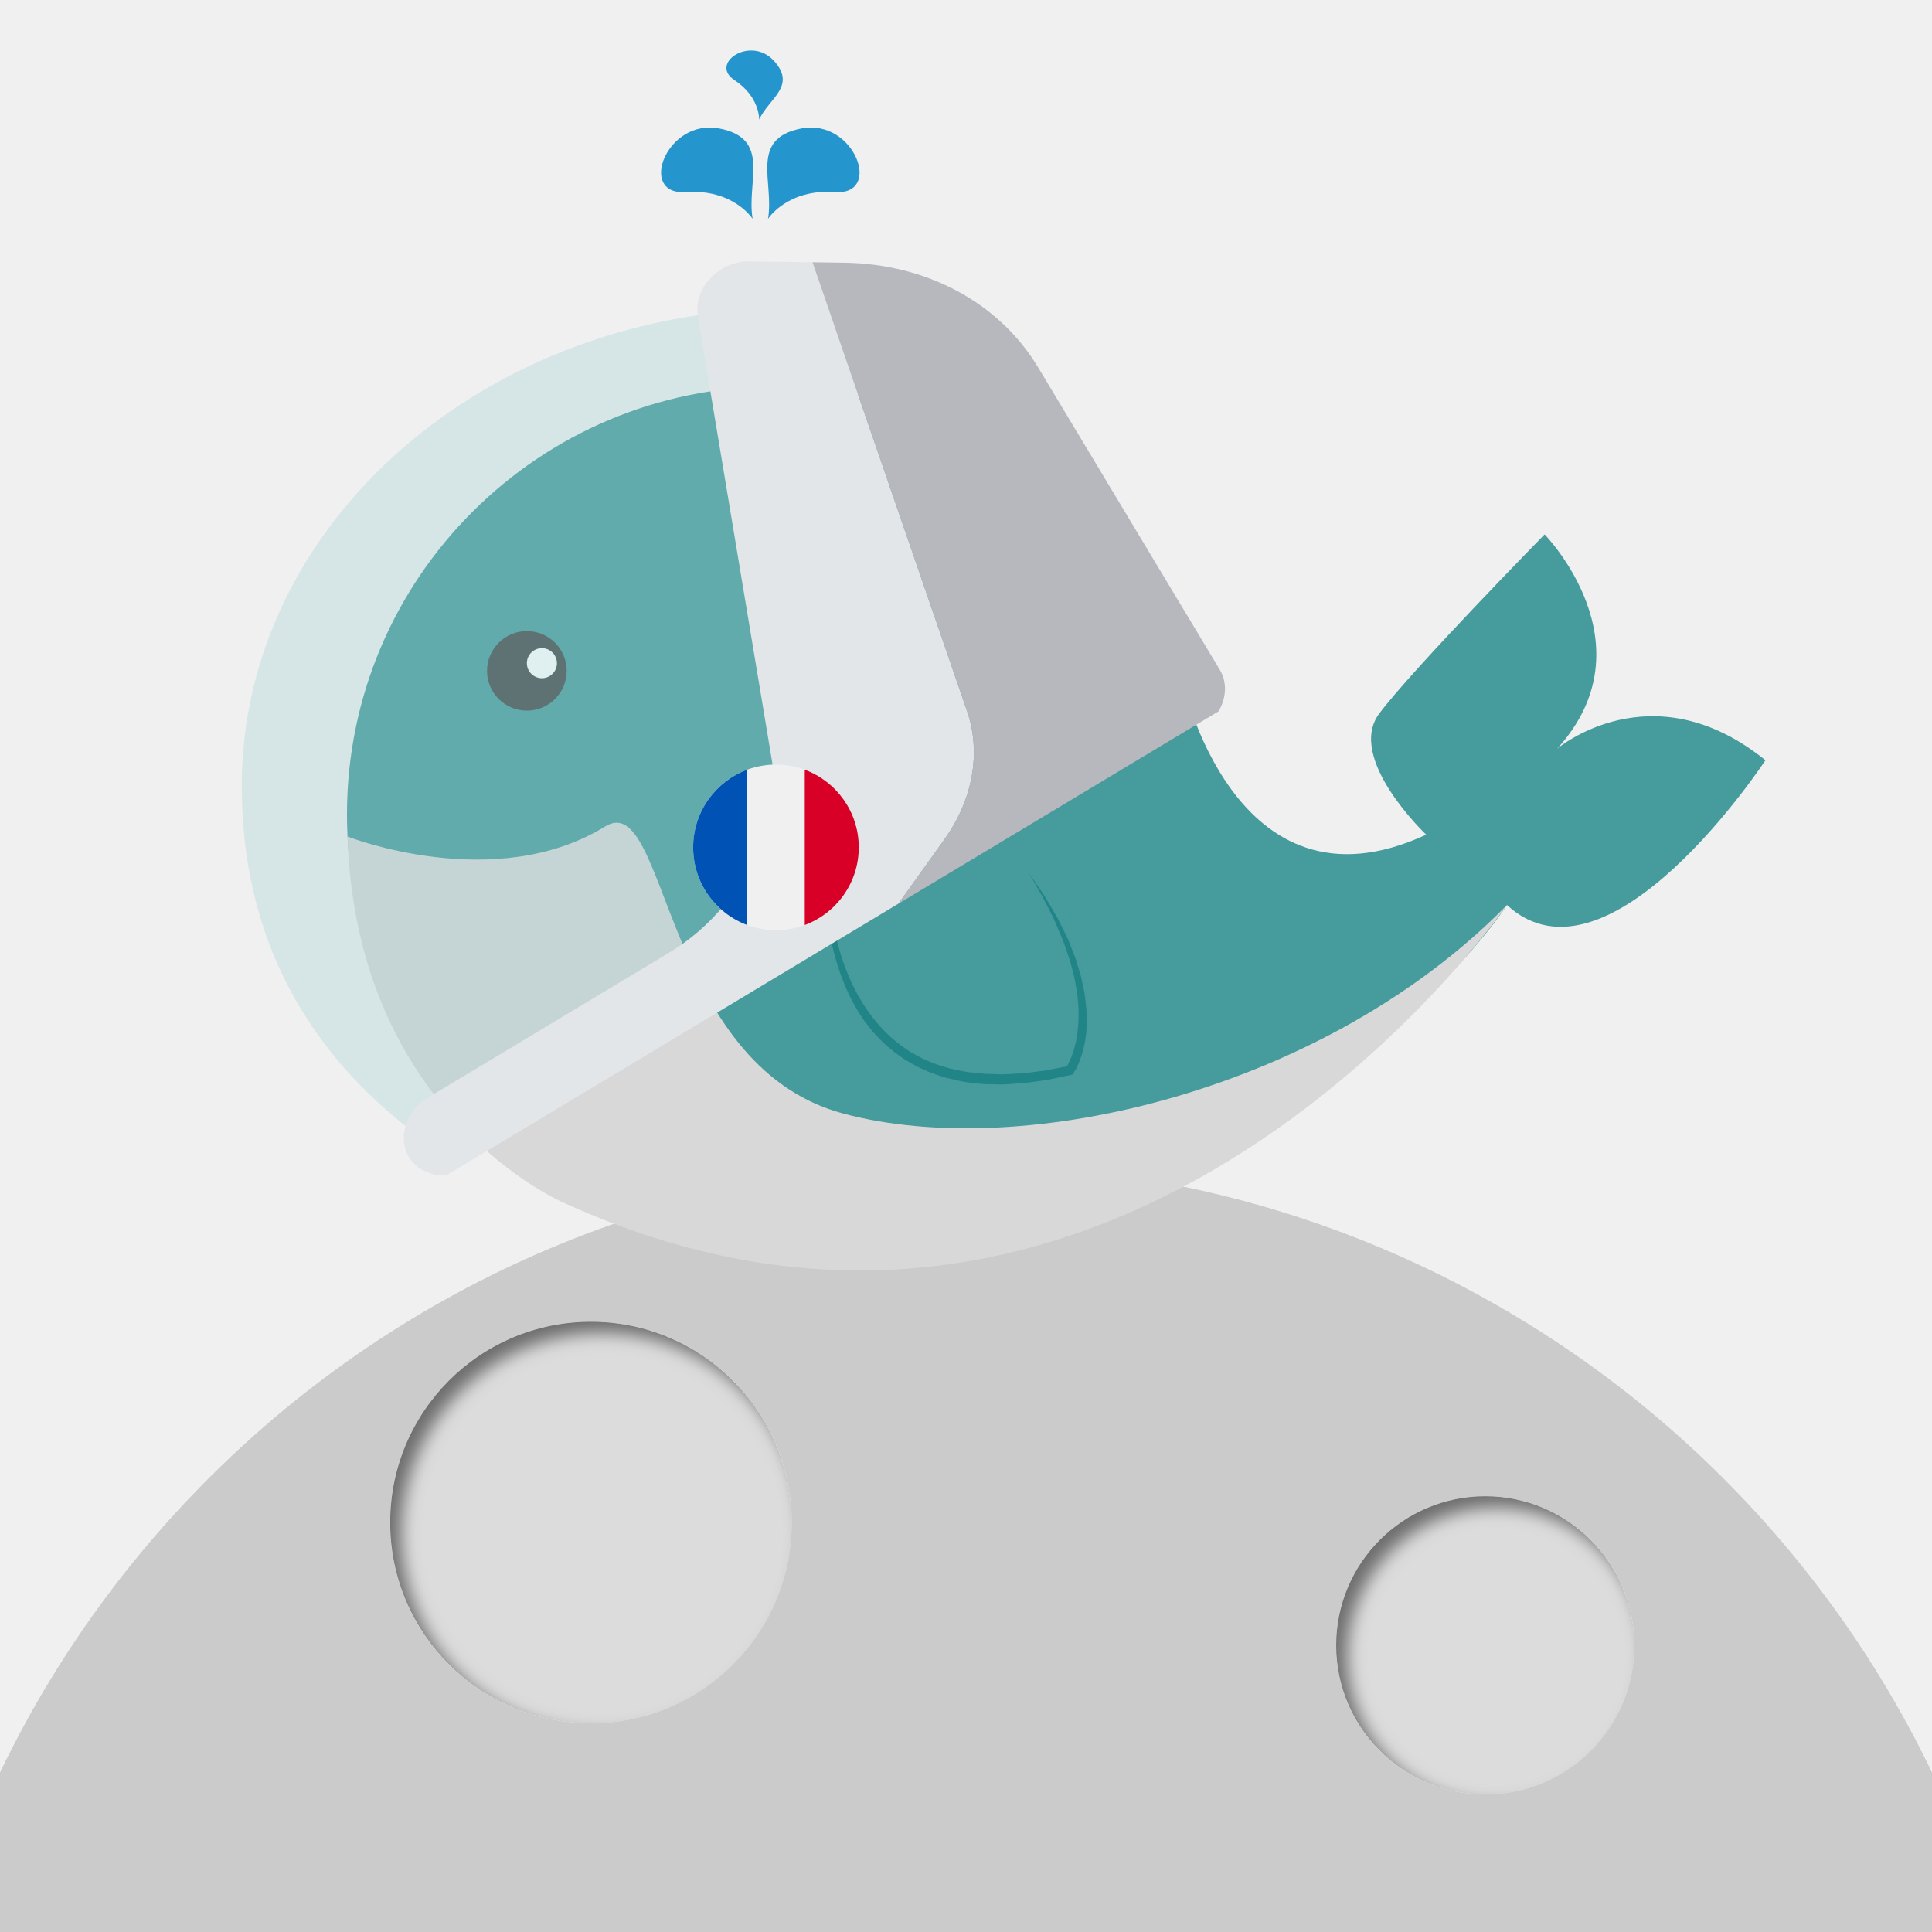
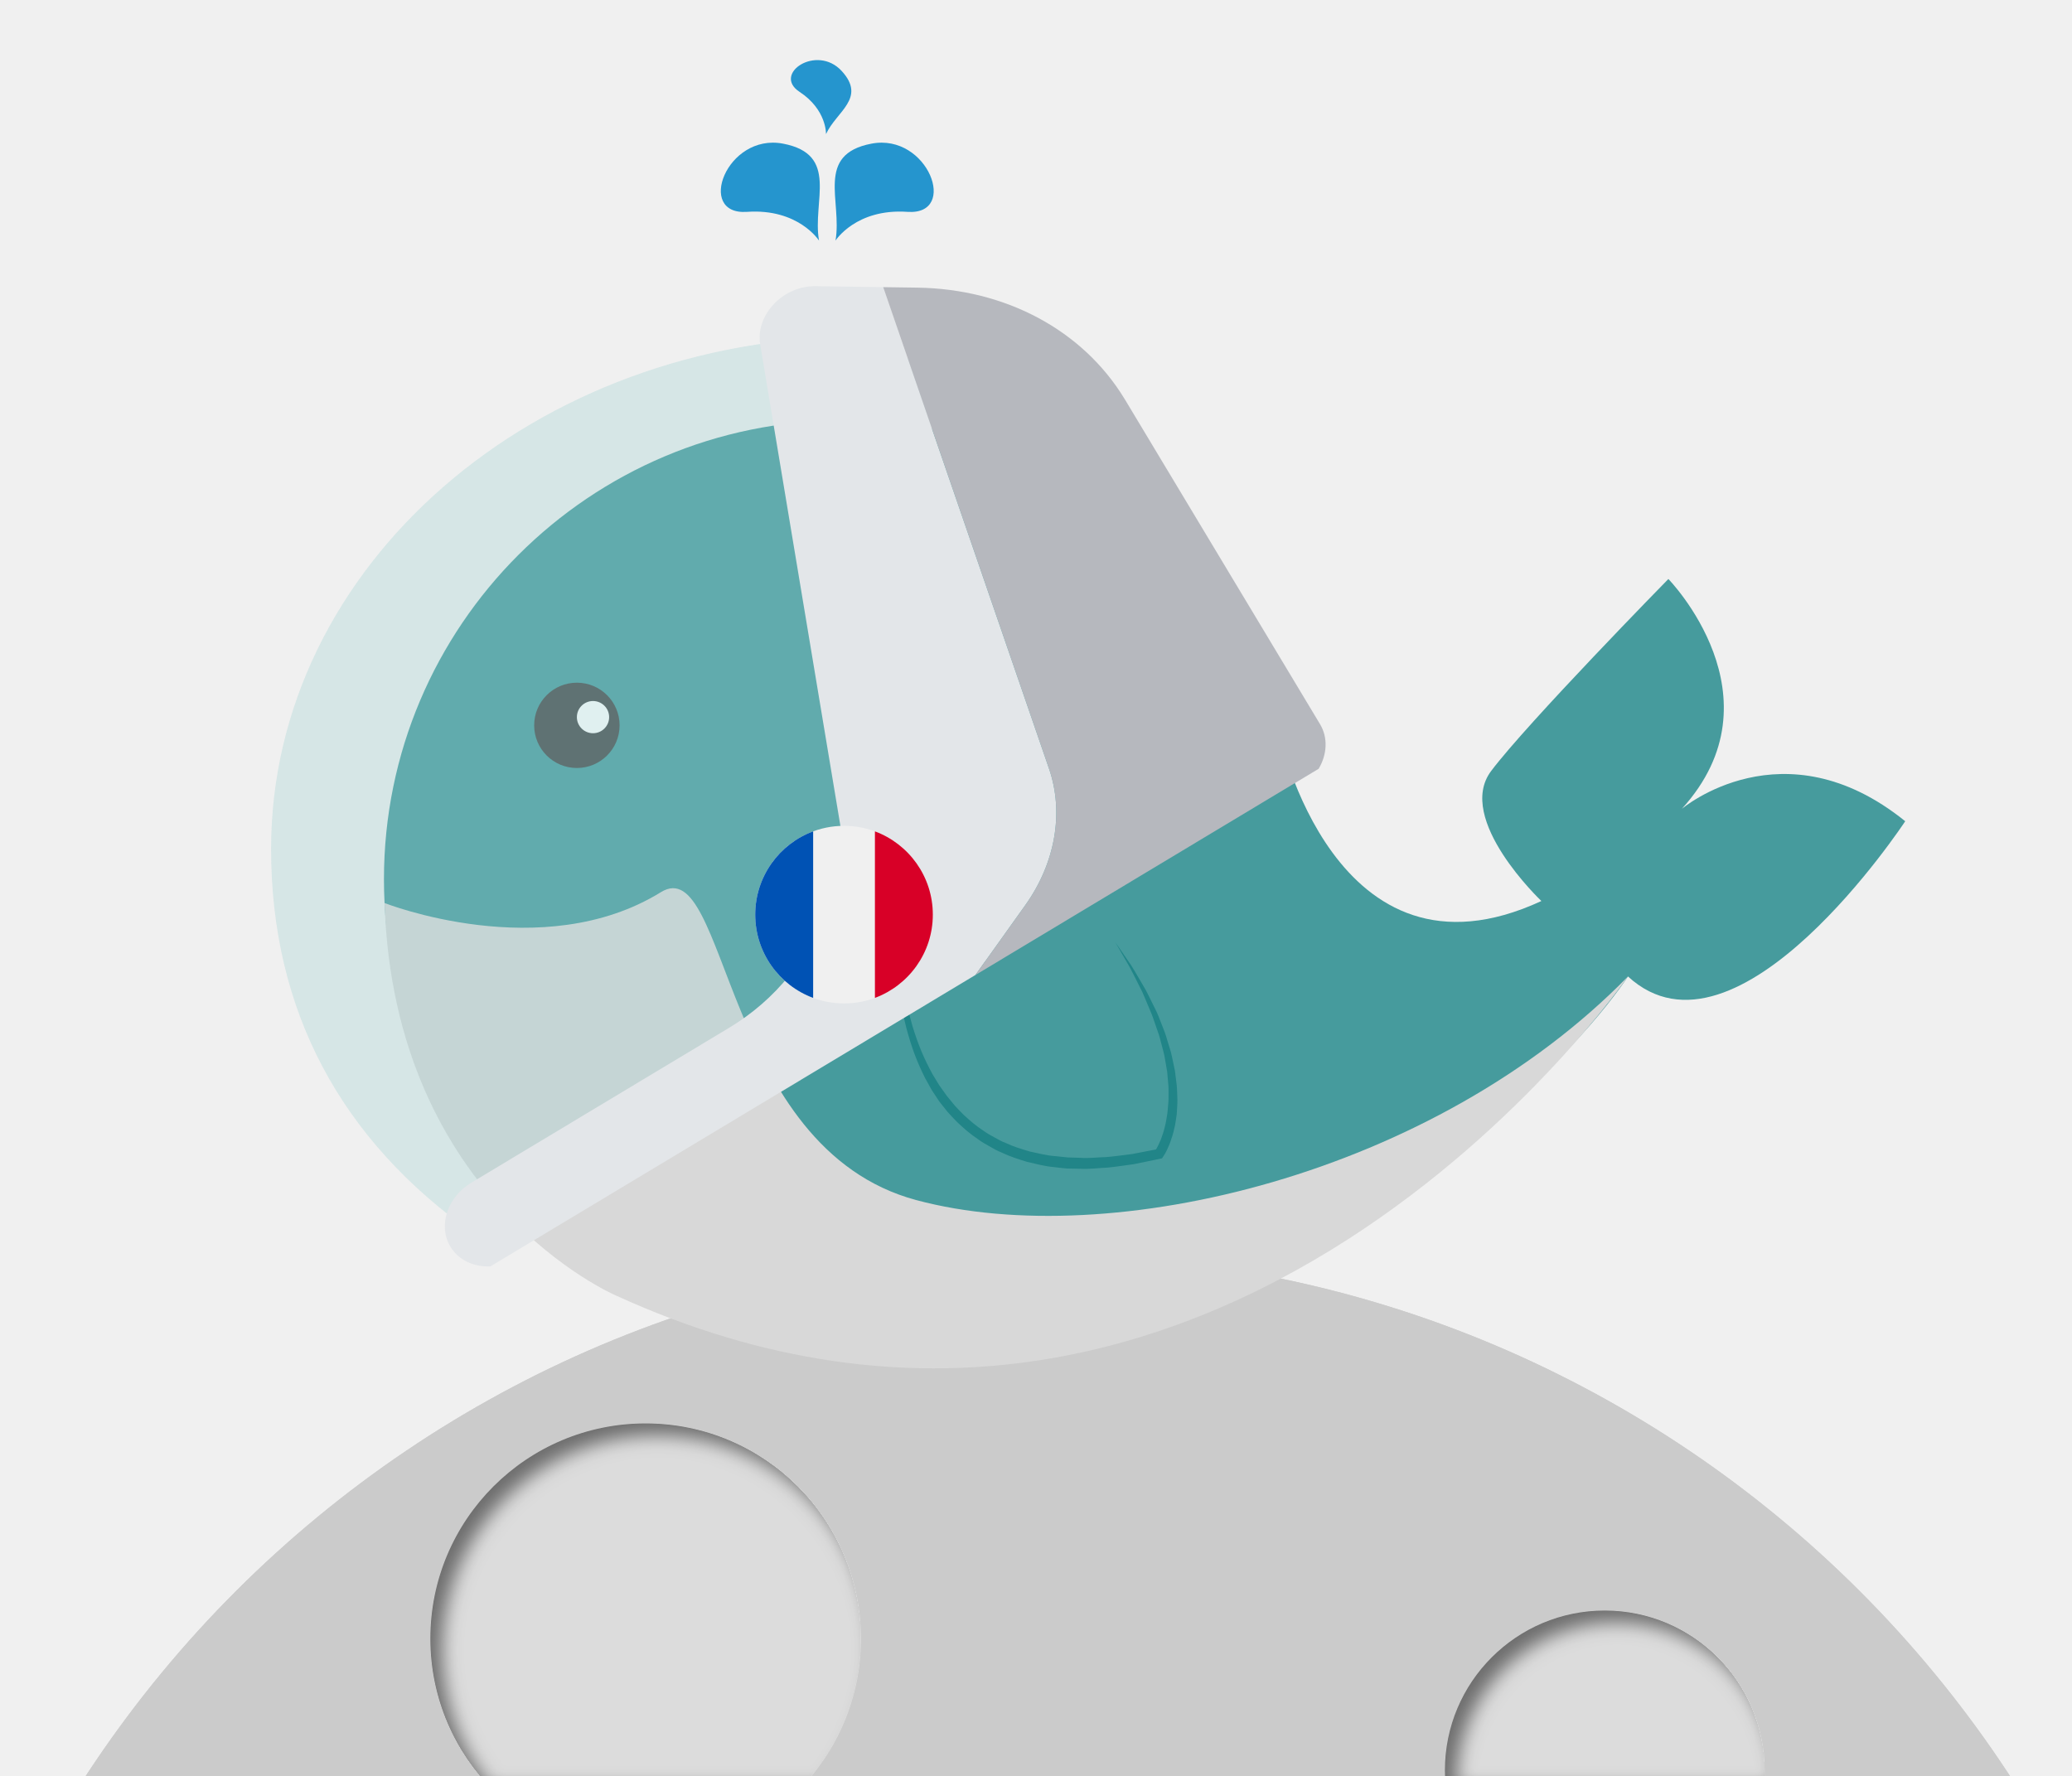
- <svg xmlns="http://www.w3.org/2000/svg" xmlns:xlink="http://www.w3.org/1999/xlink" width="350px" height="350px" viewBox="0 0 350 350" version="1.1">
+ <svg xmlns="http://www.w3.org/2000/svg" xmlns:xlink="http://www.w3.org/1999/xlink" width="350px" height="300px" viewBox="0 0 350 300" version="1.1">
  <defs>
    <circle id="path-1" cx="46.493" cy="36.787" r="36.375" />
    <filter x="-3.4%" y="-3.4%" width="106.9%" height="106.9%" filterUnits="objectBoundingBox" id="filter-2">
      <feGaussianBlur stdDeviation="1.5" in="SourceAlpha" result="shadowBlurInner1" />
      <feOffset dx="2" dy="2" in="shadowBlurInner1" result="shadowOffsetInner1" />
      <feComposite in="shadowOffsetInner1" in2="SourceAlpha" operator="arithmetic" k2="-1" k3="1" result="shadowInnerInner1" />
      <feColorMatrix values="0 0 0 0 0   0 0 0 0 0   0 0 0 0 0  0 0 0 0.5 0" type="matrix" in="shadowInnerInner1" />
    </filter>
    <circle id="path-3" cx="208.508" cy="59.037" r="27.015" />
    <filter x="-4.6%" y="-4.6%" width="109.3%" height="109.3%" filterUnits="objectBoundingBox" id="filter-4">
      <feGaussianBlur stdDeviation="1.5" in="SourceAlpha" result="shadowBlurInner1" />
      <feOffset dx="2" dy="2" in="shadowBlurInner1" result="shadowOffsetInner1" />
      <feComposite in="shadowOffsetInner1" in2="SourceAlpha" operator="arithmetic" k2="-1" k3="1" result="shadowInnerInner1" />
      <feColorMatrix values="0 0 0 0 0   0 0 0 0 0   0 0 0 0 0  0 0 0 0.5 0" type="matrix" in="shadowInnerInner1" />
    </filter>
    <circle id="path-5" cx="109.907" cy="143.984" r="23.777" />
    <filter x="-5.3%" y="-5.3%" width="110.5%" height="110.5%" filterUnits="objectBoundingBox" id="filter-6">
      <feGaussianBlur stdDeviation="1.5" in="SourceAlpha" result="shadowBlurInner1" />
      <feOffset dx="2" dy="2" in="shadowBlurInner1" result="shadowOffsetInner1" />
      <feComposite in="shadowOffsetInner1" in2="SourceAlpha" operator="arithmetic" k2="-1" k3="1" result="shadowInnerInner1" />
      <feColorMatrix values="0 0 0 0 0   0 0 0 0 0   0 0 0 0 0  0 0 0 0.5 0" type="matrix" in="shadowInnerInner1" />
    </filter>
    <circle id="path-7" cx="136.703" cy="234.758" r="9.991" />
    <filter x="-12.5%" y="-12.5%" width="125.0%" height="125.0%" filterUnits="objectBoundingBox" id="filter-8">
      <feGaussianBlur stdDeviation="1.5" in="SourceAlpha" result="shadowBlurInner1" />
      <feOffset dx="2" dy="2" in="shadowBlurInner1" result="shadowOffsetInner1" />
      <feComposite in="shadowOffsetInner1" in2="SourceAlpha" operator="arithmetic" k2="-1" k3="1" result="shadowInnerInner1" />
      <feColorMatrix values="0 0 0 0 0   0 0 0 0 0   0 0 0 0 0  0 0 0 0.5 0" type="matrix" in="shadowInnerInner1" />
    </filter>
    <circle id="path-9" cx="10.094" cy="136.285" r="9.991" />
    <filter x="-12.5%" y="-12.5%" width="125.0%" height="125.0%" filterUnits="objectBoundingBox" id="filter-10">
      <feGaussianBlur stdDeviation="1.5" in="SourceAlpha" result="shadowBlurInner1" />
      <feOffset dx="2" dy="2" in="shadowBlurInner1" result="shadowOffsetInner1" />
      <feComposite in="shadowOffsetInner1" in2="SourceAlpha" operator="arithmetic" k2="-1" k3="1" result="shadowInnerInner1" />
      <feColorMatrix values="0 0 0 0 0   0 0 0 0 0   0 0 0 0 0  0 0 0 0.5 0" type="matrix" in="shadowInnerInner1" />
    </filter>
    <circle id="path-11" cx="199.869" cy="349.309" r="13.386" />
    <filter x="-9.3%" y="-9.3%" width="118.7%" height="118.7%" filterUnits="objectBoundingBox" id="filter-12">
      <feGaussianBlur stdDeviation="1.5" in="SourceAlpha" result="shadowBlurInner1" />
      <feOffset dx="2" dy="2" in="shadowBlurInner1" result="shadowOffsetInner1" />
      <feComposite in="shadowOffsetInner1" in2="SourceAlpha" operator="arithmetic" k2="-1" k3="1" result="shadowInnerInner1" />
      <feColorMatrix values="0 0 0 0 0   0 0 0 0 0   0 0 0 0 0  0 0 0 0.5 0" type="matrix" in="shadowInnerInner1" />
    </filter>
    <circle id="path-13" cx="119.468" cy="262.797" r="19.812" />
    <filter x="-6.3%" y="-6.3%" width="112.6%" height="112.6%" filterUnits="objectBoundingBox" id="filter-14">
      <feGaussianBlur stdDeviation="1.5" in="SourceAlpha" result="shadowBlurInner1" />
      <feOffset dx="2" dy="2" in="shadowBlurInner1" result="shadowOffsetInner1" />
      <feComposite in="shadowOffsetInner1" in2="SourceAlpha" operator="arithmetic" k2="-1" k3="1" result="shadowInnerInner1" />
      <feColorMatrix values="0 0 0 0 0   0 0 0 0 0   0 0 0 0 0  0 0 0 0.5 0" type="matrix" in="shadowInnerInner1" />
    </filter>
    <circle id="path-15" cx="318.524" cy="252.818" r="19.812" />
    <filter x="-6.3%" y="-6.3%" width="112.6%" height="112.6%" filterUnits="objectBoundingBox" id="filter-16">
      <feGaussianBlur stdDeviation="1.5" in="SourceAlpha" result="shadowBlurInner1" />
      <feOffset dx="2" dy="2" in="shadowBlurInner1" result="shadowOffsetInner1" />
      <feComposite in="shadowOffsetInner1" in2="SourceAlpha" operator="arithmetic" k2="-1" k3="1" result="shadowInnerInner1" />
      <feColorMatrix values="0 0 0 0 0   0 0 0 0 0   0 0 0 0 0  0 0 0 0.5 0" type="matrix" in="shadowInnerInner1" />
    </filter>
  </defs>
  <g id="Symbols" stroke="none" stroke-width="1" fill="none" fill-rule="evenodd">
    <g id="Logo">
-       <g id="moon" transform="translate(-19, 211)">
+       <g id="moon" transform="translate(-17, 212)">
        <g id="013-moon-3">
          <circle id="Oval" fill="#CBCBCB" fill-rule="nonzero" cx="194" cy="194" r="194" />
          <circle id="Oval" fill="#CBCBCB" fill-rule="nonzero" cx="194" cy="194" r="194" />
          <g id="Group" transform="translate(79.57031, 28.03906)" fill-rule="nonzero">
            <g id="Oval">
              <use fill="#DCDCDC" fill-rule="evenodd" xlink:href="#path-1" />
              <use fill="black" fill-opacity="1" filter="url(#filter-2)" xlink:href="#path-1" />
            </g>
            <g id="Oval">
              <use fill="#DCDCDC" fill-rule="evenodd" xlink:href="#path-3" />
              <use fill="black" fill-opacity="1" filter="url(#filter-4)" xlink:href="#path-3" />
            </g>
            <g id="Oval">
              <use fill="#DCDCDC" fill-rule="evenodd" xlink:href="#path-5" />
              <use fill="black" fill-opacity="1" filter="url(#filter-6)" xlink:href="#path-5" />
            </g>
            <g id="Oval">
              <use fill="#DCDCDC" fill-rule="evenodd" xlink:href="#path-7" />
              <use fill="black" fill-opacity="1" filter="url(#filter-8)" xlink:href="#path-7" />
            </g>
            <g id="Oval">
              <use fill="#DCDCDC" fill-rule="evenodd" xlink:href="#path-9" />
              <use fill="black" fill-opacity="1" filter="url(#filter-10)" xlink:href="#path-9" />
            </g>
          </g>
          <g id="Oval" fill-rule="nonzero">
            <use fill="#DCDCDC" fill-rule="evenodd" xlink:href="#path-11" />
            <use fill="black" fill-opacity="1" filter="url(#filter-12)" xlink:href="#path-11" />
          </g>
          <g id="Oval" fill-rule="nonzero">
            <use fill="#DCDCDC" fill-rule="evenodd" xlink:href="#path-13" />
            <use fill="black" fill-opacity="1" filter="url(#filter-14)" xlink:href="#path-13" />
          </g>
          <g id="Oval" fill-rule="nonzero">
            <use fill="#DCDCDC" fill-rule="evenodd" xlink:href="#path-15" />
            <use fill="black" fill-opacity="1" filter="url(#filter-16)" xlink:href="#path-15" />
          </g>
        </g>
      </g>
-       <g id="cosmo-whale" transform="translate(18, 0)">
+       <g id="cosmo-whale" transform="translate(20, 1)">
        <g id="whale" transform="translate(44.85714, 27.03639)" stroke-width="1">
          <g id="003-whale" transform="translate(0, 41.37615)">
            <g id="Group" fill-rule="nonzero">
              <path d="M151.18,54.336 C151.18,54.336 160.551,98.981 195.513,82.797 C195.513,82.797 180.903,68.961 187.024,60.834 C193.14,52.702 216.963,28.397 216.963,28.397 C216.963,28.397 236.432,48.307 219.236,67.229 C219.236,67.229 236.381,52.677 256.97,69.318 C256.97,69.318 228.601,112.515 210.14,95.541 C210.14,95.541 176.756,148.046 96.541,154.316" id="Shape" fill="#469B9D" />
              <ellipse id="Oval" fill="#469B9D" cx="77.628" cy="79.121" rx="77.628" ry="77.526" />
              <path d="M0.104,83.136 C0.104,83.136 26.798,93.661 46.783,81.3 C58.118,74.291 57.063,124.525 89.948,133.327 C122.831,142.127 177.412,128.99 210.142,95.541 C210.142,95.541 140.992,195.98 39.175,149.434 C39.175,149.436 1.685,133.438 0.104,83.136 Z" id="Shape" fill="#D8D8D8" />
            </g>
            <path d="M86.83,86.514 C86.813,92.446 87.635,98.362 89.297,103.991 C89.725,105.394 90.213,106.775 90.766,108.129 C91.329,109.478 91.972,110.787 92.67,112.062 L93.8,113.922 L95.06,115.688 L96.429,117.363 C96.902,117.905 97.429,118.398 97.926,118.919 C98.977,119.897 100.073,120.832 101.28,121.608 C101.857,122.039 102.484,122.389 103.118,122.724 C103.745,123.073 104.369,123.429 105.043,123.681 C106.344,124.292 107.725,124.706 109.105,125.114 C110.514,125.404 111.909,125.793 113.359,125.889 L115.517,126.114 L117.693,126.18 C119.144,126.286 120.602,126.081 122.058,126.049 C123.51,125.93 124.96,125.701 126.414,125.535 L130.734,124.698 L130.25,125.016 C130.613,124.501 130.95,123.756 131.237,123.081 C131.5,122.372 131.743,121.65 131.911,120.903 C132.131,120.169 132.188,119.393 132.338,118.64 C132.399,117.871 132.502,117.104 132.527,116.329 C132.517,115.554 132.557,114.776 132.508,113.997 L132.306,111.663 L131.905,109.344 C131.796,108.565 131.532,107.815 131.355,107.049 C131.154,106.288 130.977,105.519 130.69,104.778 L129.915,102.538 C129.66,101.787 129.318,101.071 129.02,100.333 C128.709,99.604 128.419,98.863 128.088,98.14 C127.365,96.726 126.677,95.286 125.92,93.882 L123.523,89.732 L126.24,93.693 C127.086,95.052 127.868,96.455 128.687,97.84 C129.065,98.547 129.406,99.278 129.766,99.995 C130.109,100.725 130.513,101.426 130.802,102.18 L131.683,104.435 C132.001,105.18 132.214,105.962 132.449,106.737 C132.662,107.518 132.96,108.278 133.105,109.079 L133.609,111.467 L133.913,113.899 C133.995,114.713 133.986,115.535 134.027,116.357 C134.033,117.179 133.958,118.003 133.916,118.827 C133.769,119.643 133.717,120.472 133.487,121.279 C133.314,122.093 133.058,122.891 132.773,123.681 C132.44,124.476 132.146,125.212 131.6,126.017 L131.429,126.271 L131.116,126.335 L126.698,127.247 C125.203,127.44 123.713,127.691 122.21,127.835 C120.698,127.89 119.195,128.114 117.674,128.029 L115.395,127.986 C114.638,127.937 113.881,127.82 113.124,127.738 C111.604,127.617 110.118,127.19 108.632,126.861 C107.167,126.412 105.706,125.949 104.32,125.279 C103.604,125.001 102.941,124.614 102.273,124.23 C101.599,123.863 100.934,123.481 100.322,123.013 C99.041,122.165 97.881,121.153 96.776,120.096 C96.254,119.538 95.702,119.005 95.207,118.424 L93.783,116.63 L92.529,114.723 L91.422,112.733 C90.744,111.377 90.128,109.998 89.601,108.586 C89.085,107.17 88.635,105.733 88.254,104.283 C87.885,102.827 87.569,101.362 87.326,99.886 C87.109,98.406 86.923,96.924 86.815,95.436 C86.589,92.463 86.537,89.474 86.83,86.514 Z" id="Shape" fill="#218588" fill-rule="nonzero" />
            <g id="Group" transform="translate(24.48175, 45.13761)">
              <ellipse id="Oval" fill="#434849" cx="8.107" cy="7.982" rx="7.216" ry="7.207" />
              <ellipse id="Oval" fill="#FFFFFF" cx="10.832" cy="6.594" rx="2.725" ry="2.721" />
            </g>
          </g>
        </g>
        <g id="helmet" transform="translate(-9.55291, 27.03639)">
          <path d="M177.732,102.5 C177.732,63.829 145.258,28.843 134.781,28.843 C79.865,28.843 35.346,67.583 35.346,115.371 C35.346,142.621 47.079,164.584 69.703,180.445 C77.045,185.591 90.31,168.433 111.897,157.398 C140.45,142.803 177.732,129.714 177.732,102.5 Z" id="Oval-2" fill-opacity="0.313" fill="#9CD0D1" />
          <g id="001-space-suit" stroke-width="1" transform="translate(112.5753, 94.65776) scale(-1, 1) rotate(31) translate(-112.5753, -94.65776) translate(26.70848, 36.97244)">
            <path d="M171.378,108.859 C171.378,104.755 167.534,101.416 162.809,101.416 L161.489,101.416 L137.81,101.416 L112.035,101.416 C107.42,101.416 102.938,100.627 98.707,99.073 C96.467,103.38 91.483,106.378 85.69,106.378 C77.803,106.378 71.408,100.824 71.408,93.972 C71.408,89.295 74.39,85.223 78.791,83.11 L52.803,17.272 L48.033,5.187 C47.423,3.642 46.286,2.353 44.79,1.464 C44.111,1.06 43.358,0.739 42.547,0.513 C39.936,-0.214 37.174,0.161 34.949,1.542 L20.335,10.609 L25.228,7.573 L43.117,91.739 C44.745,99.395 50.415,105.944 58.432,109.426 L71.72,115.197 L167.297,115.197 C169.743,113.884 171.378,111.534 171.378,108.859 Z" id="Shape" fill="#E3E6E9" fill-rule="nonzero" />
            <path d="M71.72,115.198 L58.432,109.426 C50.415,105.944 44.745,99.396 43.117,91.74 L25.228,7.574 L20.335,10.609 C7.657,18.475 0.103,31.144 0.006,44.667 C0.005,44.755 0.001,44.843 0.001,44.932 L0.001,108.859 C0.001,111.534 1.636,113.884 4.082,115.198 L71.72,115.198 Z" id="Shape" fill="#B6B8BE" fill-rule="nonzero" />
          </g>
        </g>
        <g id="Water" transform="translate(101.7593, 9.15078)" stroke-width="1" fill="#2595CE">
          <g id="Group">
            <path d="M16.587,30.492 C16.587,30.492 13.112,25.032 4.425,25.638 C-4.263,26.245 0.95,12.295 10.506,14.114 C20.064,15.933 15.43,23.818 16.587,30.492 Z" id="Shape" fill-rule="nonzero" />
            <path d="M17.769,12.504 C17.769,12.504 17.917,8.394 13.292,5.36 C8.665,2.327 16.207,-2.754 20.421,1.845 C24.637,6.445 19.518,8.668 17.769,12.504 Z" id="Shape" fill-rule="nonzero" />
            <path d="M19.374,30.492 C19.374,30.492 22.849,25.032 31.535,25.638 C40.225,26.245 35.013,12.295 25.456,14.114 C15.899,15.933 20.532,23.818 19.374,30.492 Z" id="Shape" fill-rule="nonzero" />
          </g>
        </g>
        <g id="france-flag" transform="translate(107.5741, 138.5095)" stroke-width="1">
          <g id="001-france">
            <circle id="Oval" fill="#F0F0F0" fill-rule="nonzero" cx="15" cy="15" r="15" />
            <path d="M30,15 C30,8.551 25.929,3.052 20.217,0.933 L20.217,29.067 C25.929,26.948 30,21.449 30,15 Z" id="Shape" fill="#D80027" fill-rule="nonzero" />
            <path d="M0,15 C0,21.449 4.071,26.948 9.783,29.067 L9.783,0.933 C4.071,3.052 0,8.551 0,15 Z" id="Shape" fill="#0052B4" fill-rule="nonzero" />
          </g>
        </g>
      </g>
    </g>
  </g>
</svg>
